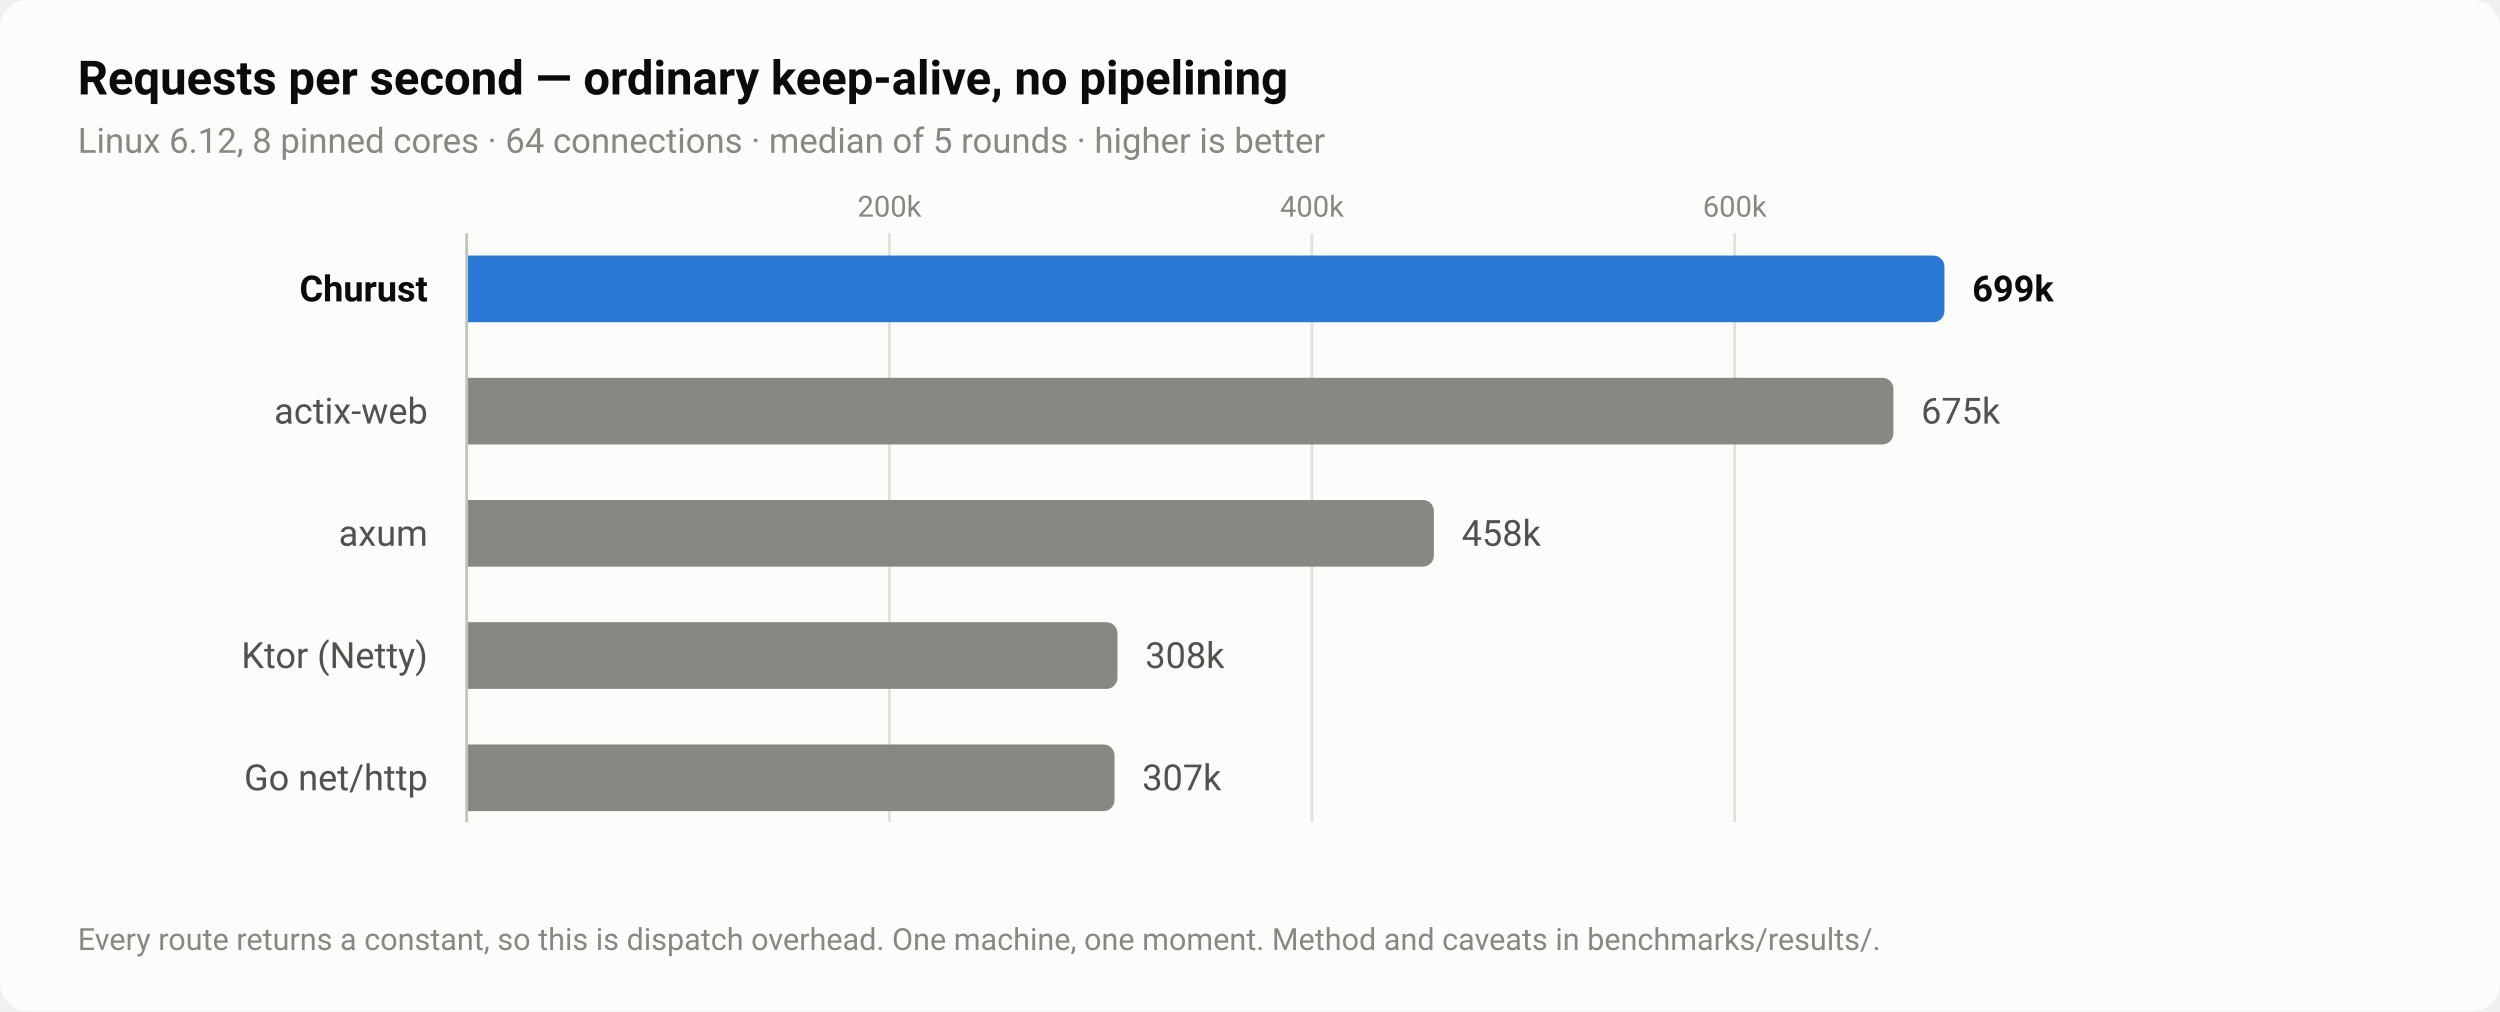
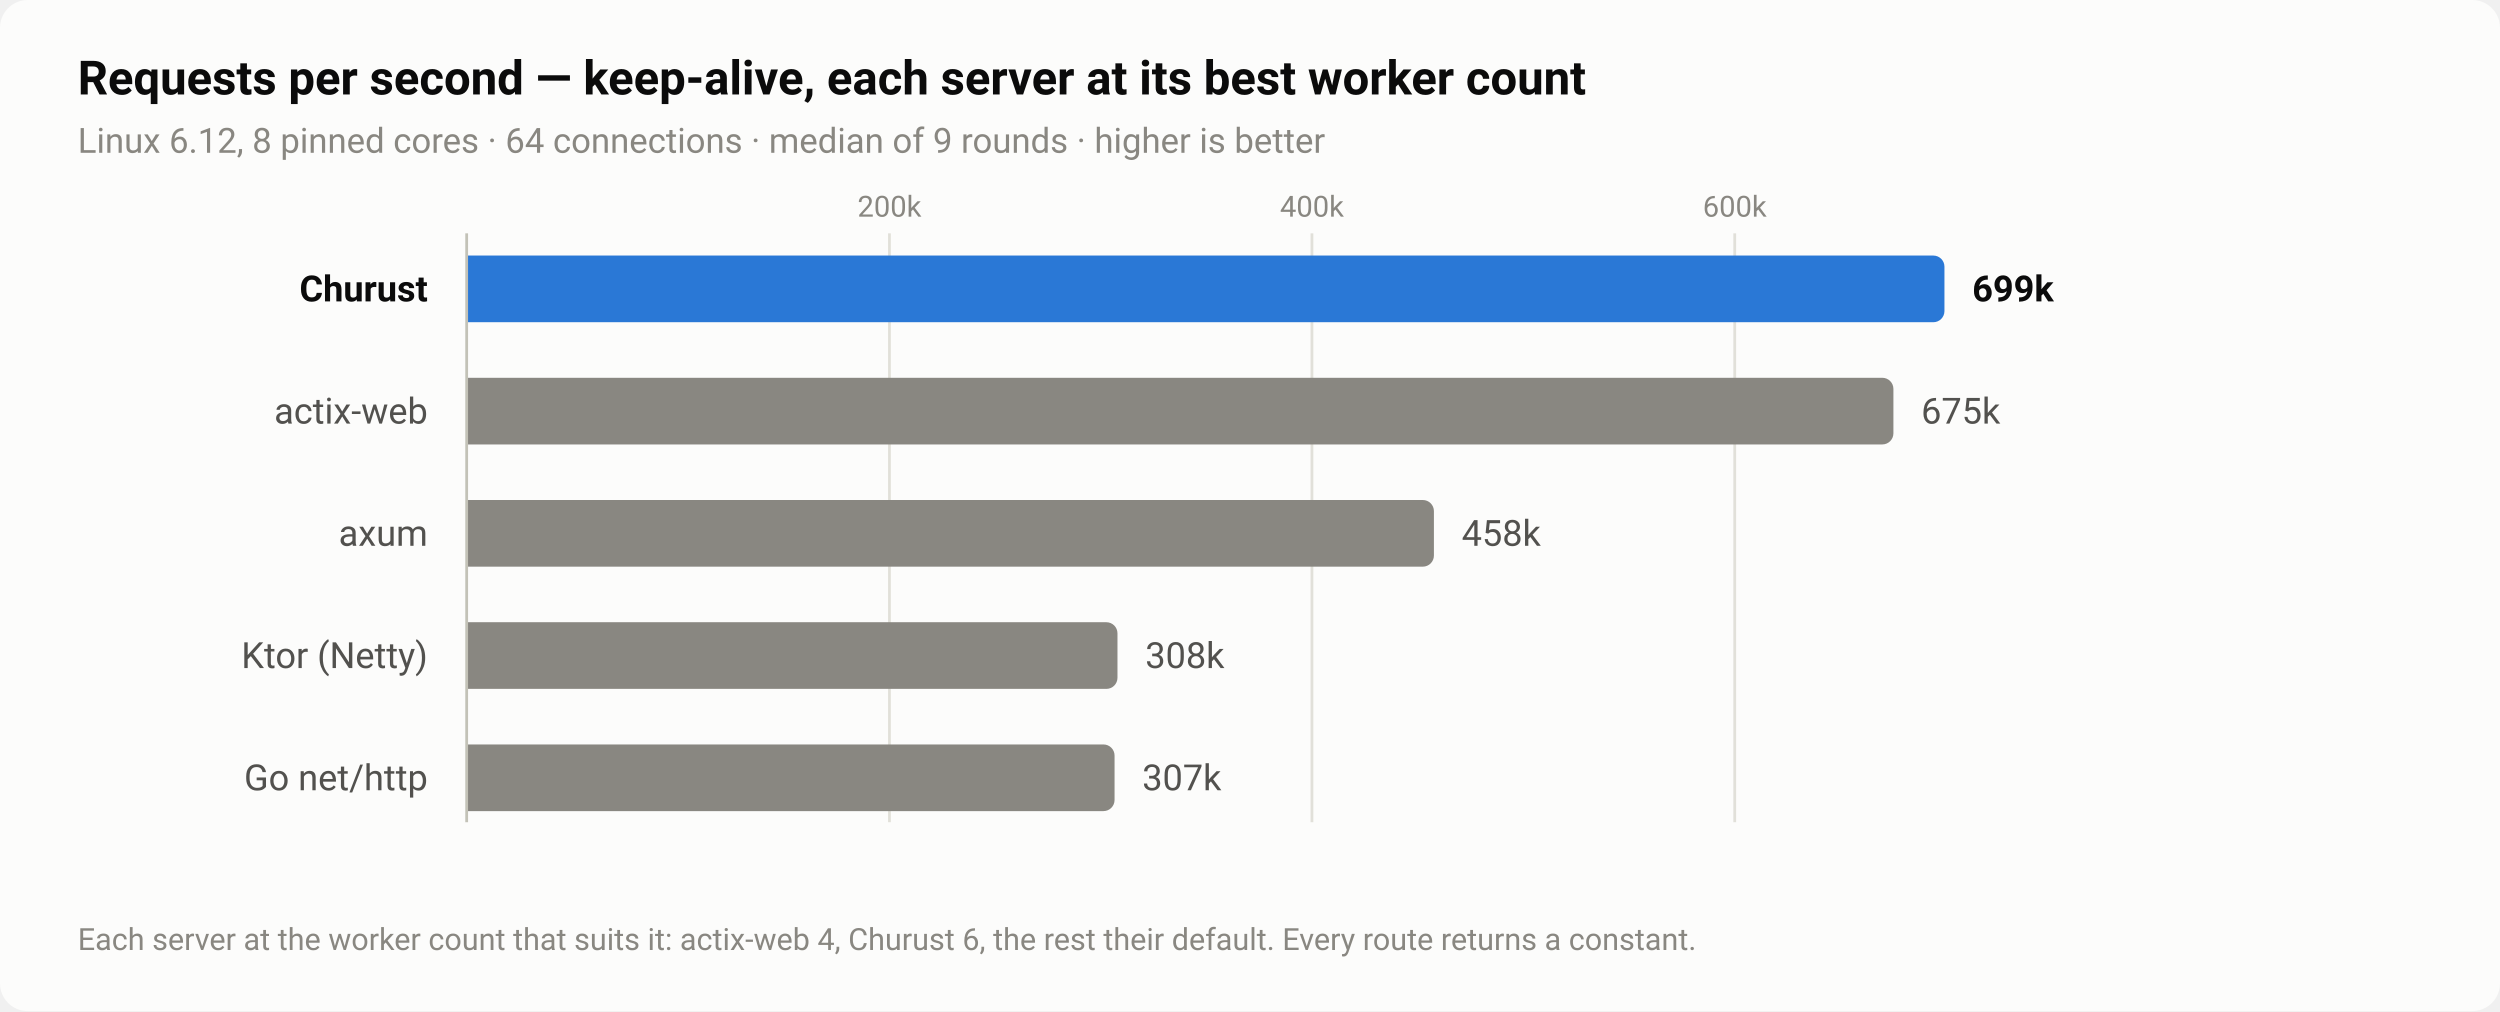
<svg xmlns="http://www.w3.org/2000/svg" viewBox="0 0 900 364" width="900" height="364" role="img" aria-labelledby="tp-t tp-d">
  <style>
text{font-family:system-ui,-apple-system,"Segoe UI",Roboto,sans-serif;}
.s{fill:#fcfcfb}.ink{fill:#0b0b0b}.ink2{fill:#52514e}.mut{fill:#898781}.acc{fill:#2a78d6}.peer{fill:#898781}.s2{fill:#eb6834}.grid{stroke:#e1e0d9}.axis{stroke:#c3c2b7}.acc-s{stroke:#2a78d6}.s2-s{stroke:#eb6834}.ring{stroke:#fcfcfb}
@media (prefers-color-scheme:dark){.s{fill:#1a1a19}.ink{fill:#ffffff}.ink2{fill:#c3c2b7}.mut{fill:#898781}.acc{fill:#3987e5}.peer{fill:#898781}.s2{fill:#d95926}.grid{stroke:#2c2c2a}.axis{stroke:#383835}.acc-s{stroke:#3987e5}.s2-s{stroke:#d95926}.ring{stroke:#1a1a19}}
</style>
  <rect class="s" width="900" height="364" rx="10" />
-   <text class="ink" x="28" y="34" font-size="17" font-weight="600">Requests per second — ordinary keep-alive, no pipelining</text>
-   <text class="mut" x="28" y="55" font-size="12.5">Linux 6.12, 8 pinned cores · 64 connections · median of 5 rounds · higher is better</text>
+   <text class="ink" x="28" y="34" font-size="17" font-weight="600">Requests per second — keep-alive, each server at its best worker count</text>
+   <text class="mut" x="28" y="55" font-size="12.5">Linux 6.12, 8 pinned cores · 64 connections · median of 9 rounds · higher is better</text>
  <line class="grid" x1="320.2" y1="84" x2="320.2" y2="296" stroke-width="1" />
  <text class="mut" x="320.2" y="78" font-size="10.5" text-anchor="middle">200k</text>
  <line class="grid" x1="472.3" y1="84" x2="472.3" y2="296" stroke-width="1" />
  <text class="mut" x="472.3" y="78" font-size="10.5" text-anchor="middle">400k</text>
  <line class="grid" x1="624.5" y1="84" x2="624.5" y2="296" stroke-width="1" />
  <text class="mut" x="624.5" y="78" font-size="10.5" text-anchor="middle">600k</text>
  <text class="ink" x="154" y="108.5" font-size="13" font-weight="600" text-anchor="end">Churust</text>
  <path class="acc" d="M168,92 H696.0 A4,4 0 0 1 700.0,96 V112 A4,4 0 0 1 696.0,116 H168 Z" />
  <text class="ink" x="710.0" y="108.5" font-size="13" font-weight="600">699k</text>
  <text class="ink2" x="154" y="152.5" font-size="13" font-weight="400" text-anchor="end">actix-web</text>
  <path class="peer" d="M168,136 H677.627 A4,4 0 0 1 681.627,140 V156 A4,4 0 0 1 677.627,160 H168 Z" />
  <text class="ink2" x="691.6" y="152.5" font-size="13" font-weight="400">675k</text>
  <text class="ink2" x="154" y="196.5" font-size="13" font-weight="400" text-anchor="end">axum</text>
  <path class="peer" d="M168,180 H512.21 A4,4 0 0 1 516.21,184 V200 A4,4 0 0 1 512.21,204 H168 Z" />
  <text class="ink2" x="526.2" y="196.5" font-size="13" font-weight="400">458k</text>
  <text class="ink2" x="154" y="240.5" font-size="13" font-weight="400" text-anchor="end">Ktor (Netty)</text>
  <path class="peer" d="M168,224 H398.29 A4,4 0 0 1 402.29,228 V244 A4,4 0 0 1 398.29,248 H168 Z" />
  <text class="ink2" x="412.3" y="240.5" font-size="13" font-weight="400">308k</text>
  <text class="ink2" x="154" y="284.5" font-size="13" font-weight="400" text-anchor="end">Go net/http</text>
  <path class="peer" d="M168,268 H397.242 A4,4 0 0 1 401.242,272 V288 A4,4 0 0 1 397.242,292 H168 Z" />
  <text class="ink2" x="411.2" y="284.5" font-size="13" font-weight="400">307k</text>
  <line class="axis" x1="168" y1="84" x2="168" y2="296" stroke-width="1" />
-   <text class="mut" x="28" y="342" font-size="11">Every route returns a constant, so this is dispatch overhead. One machine, one moment. Method and caveats in benchmarks/results/.</text>
+   <text class="mut" x="28" y="342" font-size="11">Each server at the worker count that suits it: actix-web 4, Churust 6, the rest their default. Every route returns a constant.</text>
</svg>
